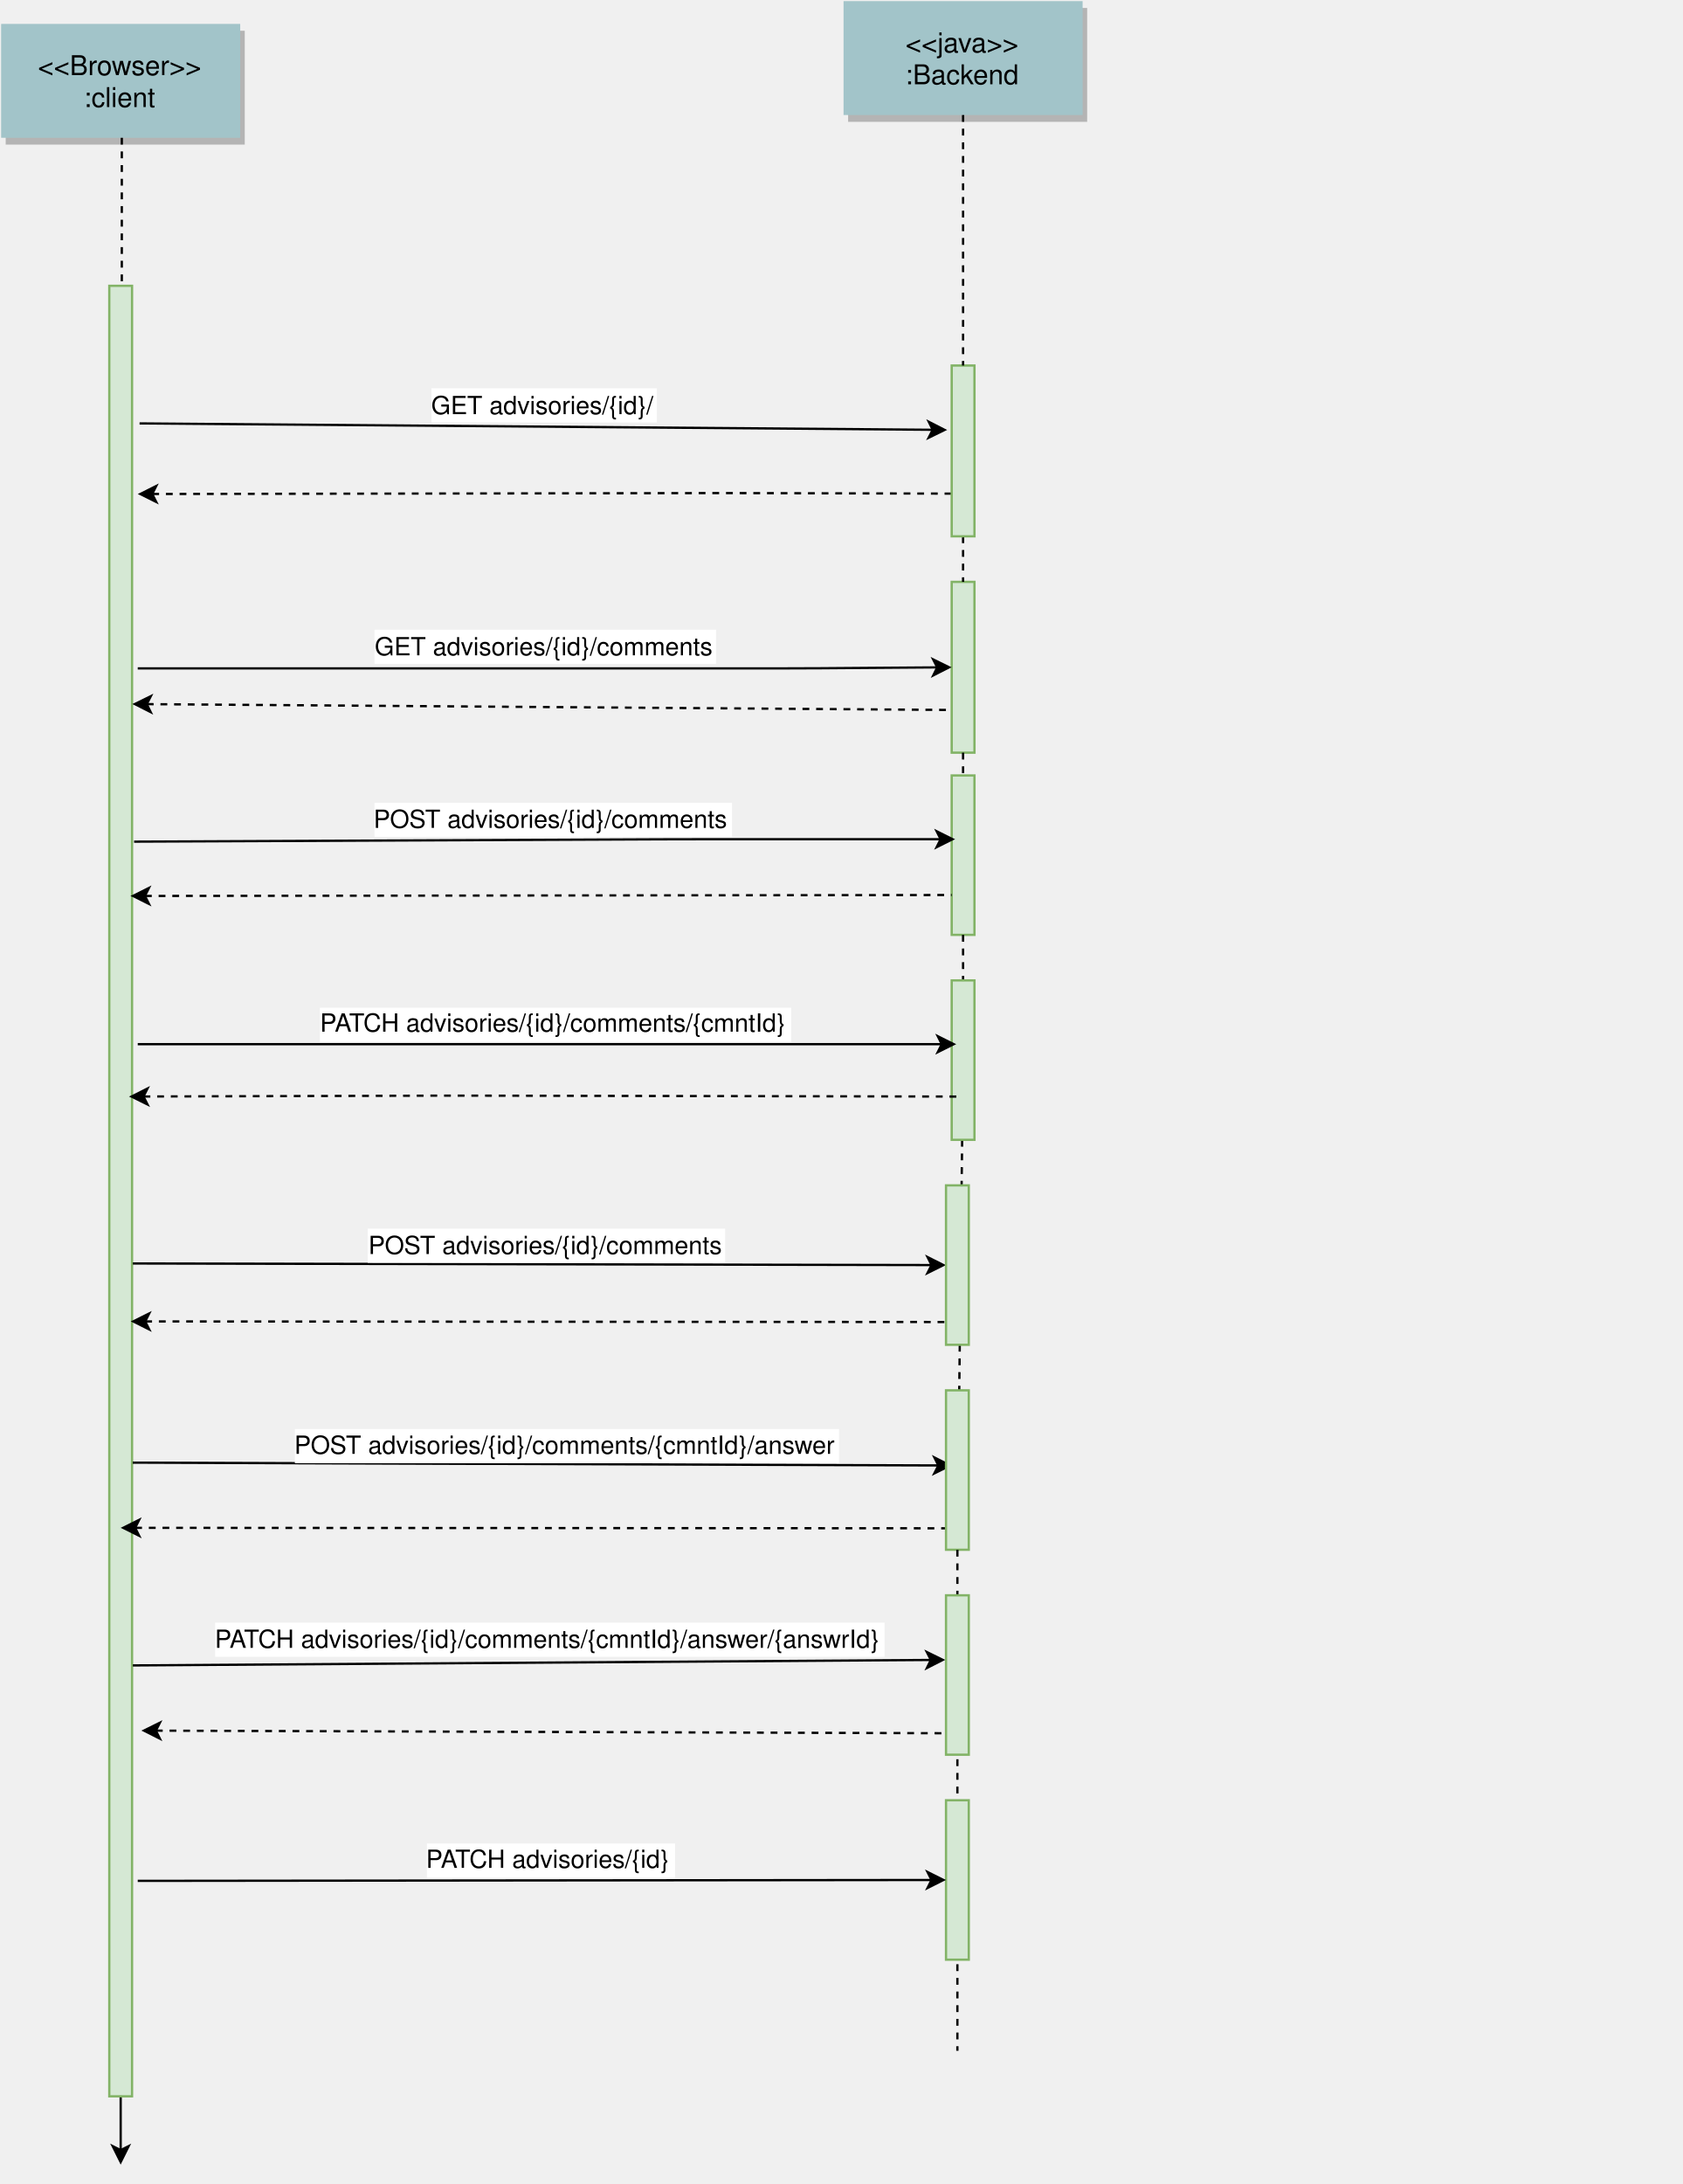
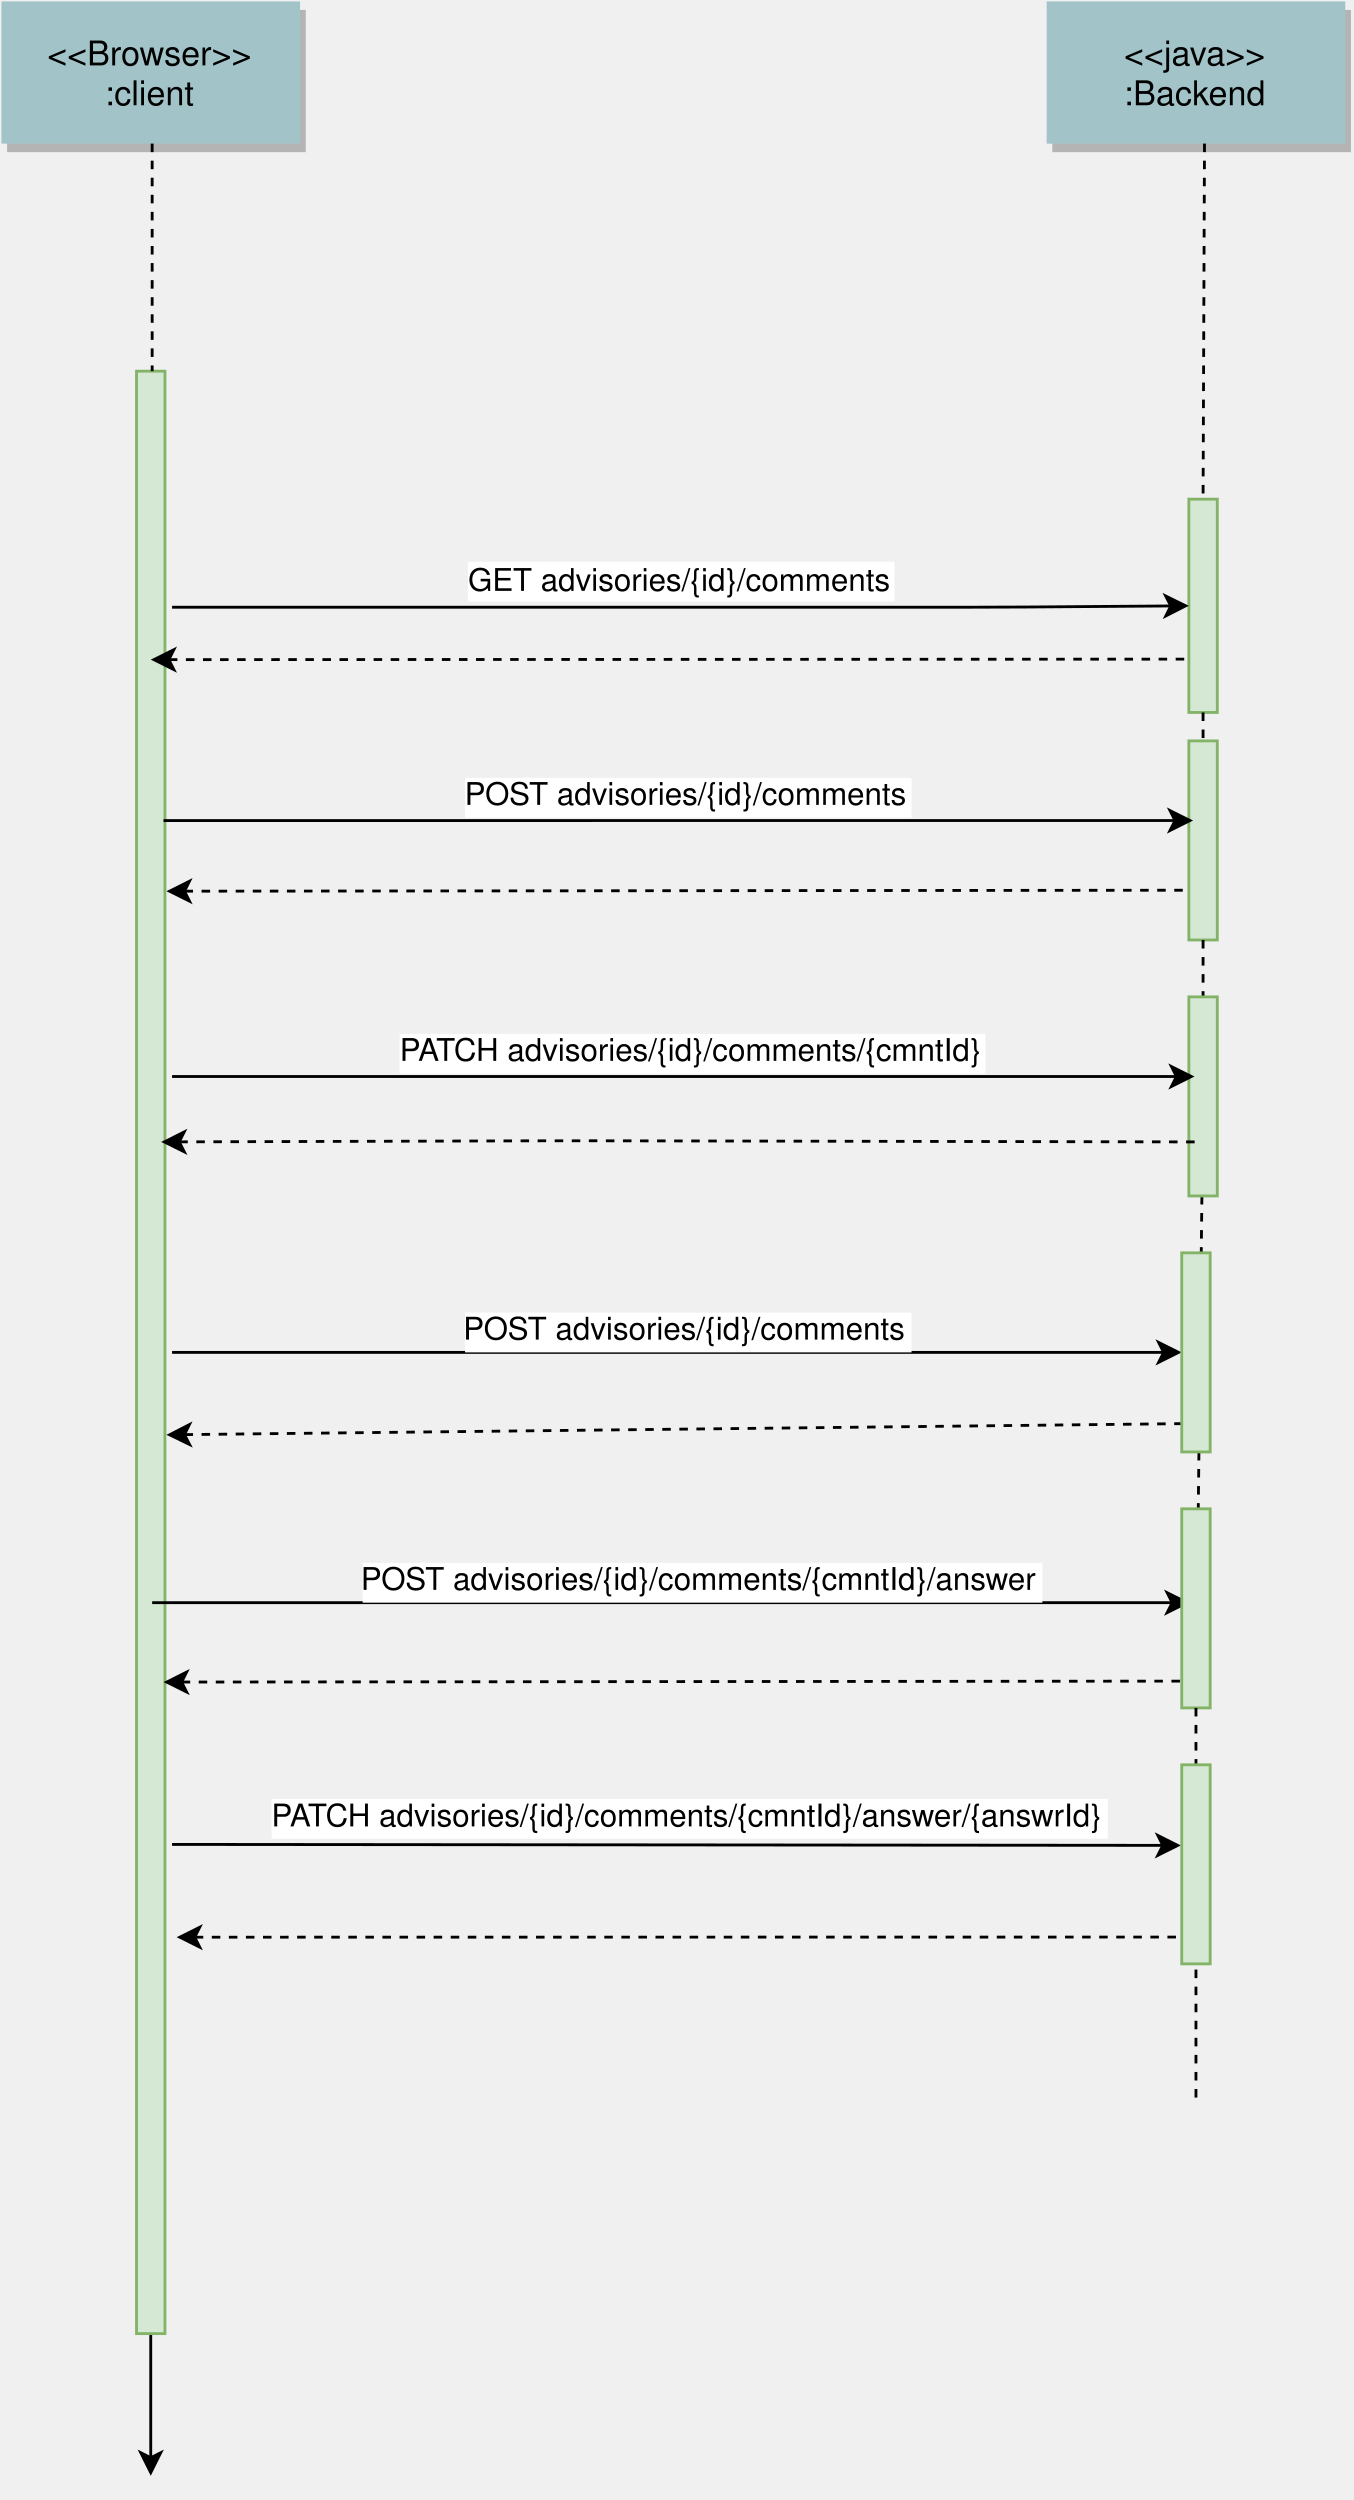
- <svg xmlns="http://www.w3.org/2000/svg" version="1.1" width="739px" height="959px" viewBox="-0.5 -0.5 739 959" content="&lt;mxfile host=&quot;drawio-plugin&quot; modified=&quot;2022-05-25T12:18:22.877Z&quot; agent=&quot;5.0 (Windows NT 6.2; Win64; x64) AppleWebKit/537.36 (KHTML, like Gecko) Chrome/97.0.469.45 Safari/537.36&quot; etag=&quot;KNd_AfE3pISPsPkCat6r&quot; version=&quot;15.5.4&quot; type=&quot;embed&quot;&gt;&lt;diagram id=&quot;OLpjTAicSbVlAGQw7Y1O&quot; name=&quot;Seite-1&quot;&gt;7Vzbkps4EP0aP5pCd/Q4tySzla2dqqRqk31jbMYmwdYUZi7O16+whUECbFkDjL0bv8wgQBKt092nWw0jdLV4/ZiGj/M/xTRKRtCfvo7Q9QjKH4byT96y3rYAyMi2ZZbGU9VWNnyJf0Wq0VetT/E0WmkXZkIkWfyoN07EchlNMq0tTFPxol/2IBJ91Mdwpkb0y4YvkzCJapf9HU+z+bY1gKxs/xTFs3kxMqB8e2YRFherjlfzcCpeKk3oZoSuUiGy7X+L16soyaVXyGV734eWs7uJpdEys7nhNhGfP1zehn88kn+er789fFtf/BirXlbZunjgaCqfXx2KNJuLmViGyU3ZepmKp+U0ynv15VF5zWchHmUjkI0/oixbq8UMnzIhm+bZIlFn6zMvpiGe0km0Z7oKTfkcKzeq5/0YiUWUpWt5QRolYRY/62sYKijMdtftbr0TsZwK9BVuMfQUShVsA+brfWRhOosydVspdPlPZR5l02YpjlgW9ZzPYfKknqG2Tg9xklyJRKSbQzQlUTDFUrirLBU/o8qZAN4jSveJ/TlKs+h1r0DVWcQMwWB1+FLqRqG584paME7a10AT3rGSQg2Sokm2edzt38vcCESpPJyp5uKvFA7IITxCF5MkjtRSVoW809kctobEL+AVvuI1iS/FMupA0uNCjErQ4wKBmqRJXdTE70nS+EQxiX0TlIBZorIvUJKDoPwRPof7EXkZTn5Gy+kJQRJRA5LBe0OSHoZk1Z1t5IAupVQvcmZQtkzD1Xzj0MBGdmGaGRe4eyyq5LF1GIfV66BrKxZDmmKEiE853vwMDaBNGtCgArvGI5wjgB4kQcAQJpRxH+gjA6PDrYRqnrKxW8Io4IQHjBKMmx9oIAfMasj6ePM1H376HK9EGktKKodkl7ITJs9+mIjFQmJjZYO/XONiyTA/h/dRcidWcRaLpTyd5fRpd/YiiWd5673IMrHYwFY+0jfFujYH3/MDafvU4fVr9eT1Wh21YrdrSO6YrlozDnvDINFHggC5gQ5hvSPAuGcHNGkgwnXlssf8glX7jM2RiimXuN322CmKAyf76IxP06xqlnSShKtVPDGtbRuq2SFYR69xlt8HPB+ow+2d0oWq4/LO/KB6412UxlK4UdqTjtiGMta6BDDzMK8YXdybbgFmIBUZ8ZOrcskGj1eewQ8GNenAgsBWtSFK7sVLNe7dNMgTc2n/f4llFiaHyIQza0CW6LONh4ulzamyX/khbYEQaCJ0HaFq/9DYlTbAGvtHZld946qJ7ffCQktbWTr971U7eiwDsMUNxkByMwACn2x+XBc44h7lDGDJRgGDQX+mCRtBMQ2cyabeUQAHxkydX9YwcyLBNKRNRqG+nGaGrLMgD7ixmH4MM7Y0zMUCn5+GmanPWvR+VECnG3mKPUDLH8PDKh2vAenury8nE9V5gOgUGB9iwPmRyWQrtJhrtBj5bEBa3IJ/d17cC9HVOQgMAjeko9p+AeR2/qTelX6beHhYRW+KO3czMR6y17gTW1DtWSqeHu091m6HL7wvevBHjUhpCWNYA7klZOftBnFl2CJh2YXb378o1mQAIss8el/yKlzPSVnsBxn6FT35I/e8XMVSI6KZaoK7s9S2W6oHLTpBloymD0sd6LqMzZ0ba07imx3Z2el2q3vIkq+11Wi3612ZXlIY0IrKXHy9+tSuMwNQG1fFgLpeBMGgmT3aMYVRwKgFWLwpwOonl8ewo+KYuTzSG8HpShFovTJg/xbOEJowliyfB7o6IMbeRvQR0rTEZ3RALSn25bpPgNc49a5hAEUBPndVFHPetR3RnsNcemSe+0x3fQzfAAD5T6DeMLNQ3/VBdDgNKMZ6854qfivHahkHNE+418iWWiT7TyRx21idU4dKb0VQtIfqHOcox7YKp0WxT7QMRx9tbG5iuGdqgYmKvn3W/6FSwfe4ztQkeM45JdvO1BB8r2IF5F4JZD4FAlwrVzBCeOdMQWc6U9/OOD2dKaGP9SodwuDwSS77Srba1pUJhuEgTcwuXDe5ax0NCWG3oOQUiiQOg6uBXNgmS09w+xdVfpAaEzn9eos6QbfeMshbJ4tldqvOhMvVS/7iSG9GtbaVUNkS0Kwl7TC4PactWUId3TkuigvbOuou0W+Gofo4nSQ43SKpd2LHHtT5MX9LdlMZ8VIRgg6Tm90zYQO9eUzOagyyD71BhqvnjjW79TQC4XIN7Cp1eyEObiz31IgDOJKBng4hMCouuyKjtdLN7hhA0yuhBmLeKUVnaBayzND1Vl5xLpLCeDhJFf2eucHZmwI6/F7BkWnQ0zFX0JPOEADMCPZ5gLAxka6sl2Uo3dn3AM5n2wGRAXX16GIXi2gvb8//T297ro9pLSQb+54P+Uhj0blJdK0nY/RArq2NgfdaZWZNiXqJM80EHzV3Kd0ZMy1Tyd1Hm7pBG/cRbQILWnAGHrDhHbrfLHw4Fl7I+gRdlqGucECHdVa1OZ1mcoBn7ACxbSHciaZyQFDLg0g7TwdJ5hgbQHI0j/Py5Vnn1I6enZK6Lx+Il7+OXJaLraB7taCnz5A15xj3lxhbeZ431dnbuijrT5xZ2yb2exHefRGaZ1PP/zuHOT06mza34fQeY+sad567GOfBAIMYAgIxpYgyfdOzqTwfIg+BAAWEEr/8yGW3H7VBzPF1RIglL8UAEkJ9ggIAdLuPLDnfIKX7jh9PGJQQ2ZKOVoQBn3iIBAxjxDEFQQD1BQEHt4l6wRumHqCEAw4DSAAonqrIuTrzDCPGqHXUUf2vlKNHeEAJZn5AoF/4r92wu30rx4pgeVh+nXV7efmRW3TzLw==&lt;/diagram&gt;&lt;/mxfile&gt;">
+ <svg xmlns="http://www.w3.org/2000/svg" version="1.1" width="476px" height="879px" viewBox="-0.5 -0.5 476 879" content="&lt;mxfile host=&quot;drawio-plugin&quot; modified=&quot;2022-06-15T12:58:53.361Z&quot; agent=&quot;5.0 (X11; Linux x86_64) AppleWebKit/537.36 (KHTML, like Gecko) Chrome/89.0.439.114 Safari/537.36&quot; etag=&quot;mEBHgNW1lZy1h4571oLb&quot; version=&quot;15.5.4&quot; type=&quot;embed&quot;&gt;&lt;diagram id=&quot;OLpjTAicSbVlAGQw7Y1O&quot; name=&quot;Seite-1&quot;&gt;7VzbcqM4EP0aP4ZCV9Bj4mQuW7O1qZqp2sy+EaPYzGArBSSx5+tXGHGTwCYEbLI7vDgSQkit092nWyIzNF9vP0be4+pP4fNwBm1/O0PXMwgBRlT+pDW7rAY5dlaxjAJfNSorvga/uKrMmz0FPo9rDRMhwiR4rFcuxGbDF0mtzosi8VJv9iDC+lsfvaV6o11WfF14ITea/R34ySqrdaFT1n/iwXKVvxlQlt1Ze3lj1XG88nzxUqlCNzM0j4RIsr/W2zkPU+Hlcsme+9BytxhYxDdJlwc+h+LLh6vP3h+P5J/n67uHu93ljwvVS5zs8glzX85fFUWUrMRSbLzwpqy9isTTxudpr7YslW2+CPEoK4Gs/MGTZKcW03tKhKxaJetQ3TVHng9DPEULfmC4MGuXjrHyoJrvRy7WPIl2skHEQy8Jnutr6CkoLIt2xaO3IpBDgbaCLYYWyZ5RqHVz1OZ9JF605Il6rBS6/KMyjrJqvxSvWBY1z2cvfFJzMNbpIQjDuQhFtC8in3DXx1K4cRKJn7xyx4X3iNJDYn/mUcK3BwW6zbVXEwxASjAvpXLkqruq6AVldvsi1KT3WlGhBlHRMNnPN/u9Sq0Aj2RxqarzXykdkGJ4hi4XYcDVWlalXChtiltN5JdwjufMEPlGbPgAor4ATZIlpmjJWJLFEwUhtg0UOqQTCvNmg4uKHAXhD+/ZO4zAK2/xk2/8CUEQkULQZwOhY0j248239EX+cxCLKJDcQPbvXMlOHHn3w0Ks13LG8UG/tpcPukolEUhX/8W75+GtiIMkEBt5O0n9WHH3MgyWae29SBKxljdk99HuTrm/feF7WpCiUsXrbfXm9U6VWlckcybHNfGo21PrVlAOpR4MNixig3oUld09Jam/SfqDeg+ZRzf8pNEPwvWOgMMsTVlbXO5lFHm7SrPHtEHcPmL9TfmQS5BmPQ7qz93jpnRIfPqXKfMtO4ql7JK8bhF6cRwsZLXvxas9jwMHUO0cgzXfBsldqQCylD0IsKPK5YNpofrcLY8CKVseHVORrsxwbFWSk7Iwc10HYUIdZgM8mmoBRwMq0nhsX92SFRarzMF2OynaULoAOvCKqjLw8F68VOOPfYW8sZLm/5fYJF7YCPoKunujCnVEVde4JF/alMHYlQvVFgg1Ur+BUHX41RhoPXYFGTRIGdK7GhtXTSTsuJE9CBzNdKoGrXjquv4YA4s4ALg22V+sLjjELMocgIlNgQPd8UxMsdrqzdTtufp6Rw4+8dqbNNFY+4nEKpB2i5j1jMNgjBr0IyPjGFjc0cDmC/z+NExPJRmhUncd07vCFFuAlpeDT6t0zADS7V9fJxOcWYDUmSw+RmTTks5IS3bL6vRWhlUTpLed9WQUwlrnEtB1+yEdGflXqKcPW6BtdlV/TDw8xPxN4WMxEm2So4aPucmYlKY9SOqd92TPzpEWIeh8YNcSH1hPLXa26rbeUTekt+P2mC7sakJu14yhwEvp8HyjZufrZn4qSTiEHAshSTAY3l9axpo2JVaH4hz1lR6OcOjhwcgEg/4f0mbAsjViQcl7JhZF4szw4QieK3WG+qel9VkgwGrJM82M9rbWg+mMScqnpzNt0CcYnh76/RGNdSycDtFE76Jvpsbo6JQIfmUmuH/Gro0tgCNG+g3gIqZh7UpXJ5jDQJULUm0gA0HRhaPRCzM13Dl+SmsX603yWd3xNvFLepjkZHFVKwbPEfZgjVrSno4V55tObR0NF/ZoKBsj7ukX4ZyJp1qwzlTZoGkxKkn7hF24Hhk50sIaZG4M/400t8t6buaaGwqESafWbQt3FCfej3BOzYmDV0JpOs5Z28Ibihgae4HDeeOmI5saYs60WadpVsfDraNt1ZH3IimMTyepvN93bnAOZlmOHzgh79VcQUs6QwCwQ7DNXIS1gQxlvTqGtYMd2O9w+GQiBxAQOaGuAkMst5ff5p/eFHml9enfkbpxskissAcXtmVDNqvRaGwfzfg2EenWJa6agM7kZPyNLop7buqaQKRlcnX4qK9uVy7GiPpAB+/8DhxRwxnH32T4dGQ4l/UEPYemrvCEfqNfZvi/kFEBFs73SNROIptyRgW4RjpC2nl6kpyKtici32YxVh5u7p1hqSeJpO7LCbHyGshl9bEV9KAWjPS5bvMHHuAgKN8MwMGO3Hf+FLizbXJ+L8LZF6F5NGYevne0MaKzaXMbvc6ntq7x4CmEC8ndLAdiCAjElCLq1PcBWQM9gMhCwEUuocROP6sfxO5rEQlyekYkEEteigEkhNoEuUA7NoU6cr7XnzntY/n7fdxyUkLUCsXun0URCxHXwRgxTIHrwvqCgKO7NaPgDVMLUMIAgy4kAOSzylOfvXmGFmMYHQ30wauUo0WYSwl2bJdAO/dfxWuL7aOeZ5hlsfwvJlnz8n/BoJt/AQ==&lt;/diagram&gt;&lt;/mxfile&gt;">
  <defs />
  <g>
-     <path d="M 52.5 920 L 52.5 940 L 52.5 930 L 52.5 943.63" fill="none" stroke="#000000" stroke-miterlimit="10" pointer-events="stroke" />
-     <path d="M 52.5 948.88 L 49 941.88 L 52.5 943.63 L 56 941.88 Z" fill="#000000" stroke="#000000" stroke-miterlimit="10" pointer-events="all" />
-     <rect x="47.5" y="125" width="10" height="795" fill="#d5e8d4" stroke="#82b366" pointer-events="all" />
-     <rect x="0" y="10" width="105" height="50" fill="#000000" stroke="none" pointer-events="all" transform="translate(2,3)" opacity="0.25" />
-     <rect x="0" y="10" width="105" height="50" fill="#a2c4c9" stroke="none" pointer-events="all" />
+     <path d="M 52.5 820 L 52.5 863.63" fill="none" stroke="#000000" stroke-miterlimit="10" pointer-events="stroke" />
+     <path d="M 52.5 868.88 L 49 861.88 L 52.5 863.63 L 56 861.88 Z" fill="#000000" stroke="#000000" stroke-miterlimit="10" pointer-events="all" />
+     <rect x="47.5" y="130" width="10" height="690" fill="#d5e8d4" stroke="#82b366" pointer-events="all" />
+     <rect x="0" y="0" width="105" height="50" fill="#000000" stroke="none" pointer-events="all" transform="translate(2,3)" opacity="0.25" />
+     <rect x="0" y="0" width="105" height="50" fill="#a2c4c9" stroke="none" pointer-events="all" />
    <g fill="#000000" font-family="Helvetica" text-anchor="middle" font-size="12px">
-       <text x="52" y="32.5">&lt;&lt;Browser&gt;&gt;</text>
-       <text x="52" y="46.5">:client</text>
+       <text x="52" y="22.5">&lt;&lt;Browser&gt;&gt;</text>
+       <text x="52" y="36.5">:client</text>
    </g>
-     <rect x="417.5" y="255" width="10" height="75" fill="#d5e8d4" stroke="#82b366" pointer-events="all" />
-     <rect x="370" y="0" width="105" height="50" fill="#000000" stroke="none" pointer-events="all" transform="translate(2,3)" opacity="0.25" />
-     <rect x="370" y="0" width="105" height="50" fill="#a2c4c9" stroke="none" pointer-events="all" />
+     <rect x="417.5" y="175" width="10" height="75" fill="#d5e8d4" stroke="#82b366" pointer-events="all" />
+     <rect x="367.5" y="0" width="105" height="50" fill="#000000" stroke="none" pointer-events="all" transform="translate(2,3)" opacity="0.25" />
+     <rect x="367.5" y="0" width="105" height="50" fill="#a2c4c9" stroke="none" pointer-events="all" />
    <g fill="#000000" font-family="Helvetica" text-anchor="middle" font-size="12px">
-       <text x="422" y="22.5">&lt;&lt;java&gt;&gt;</text>
-       <text x="422" y="36.5">:Backend</text>
+       <text x="419.5" y="22.5">&lt;&lt;java&gt;&gt;</text>
+       <text x="419.5" y="36.5">:Backend</text>
    </g>
-     <path d="M 422.5 235 L 422.5 255" fill="none" stroke="#000000" stroke-miterlimit="10" stroke-dasharray="3 3" pointer-events="stroke" />
-     <path d="M 60 293 L 340 293 Q 350 293 360 292.93 L 411.13 292.55" fill="none" stroke="#000000" stroke-miterlimit="10" pointer-events="stroke" />
-     <path d="M 416.38 292.51 L 409.41 296.06 L 411.13 292.55 L 409.36 289.06 Z" fill="#000000" stroke="#000000" stroke-miterlimit="10" pointer-events="all" />
+     <path d="M 60 213 L 340 213 Q 350 213 360 212.93 L 411.13 212.55" fill="none" stroke="#000000" stroke-miterlimit="10" pointer-events="stroke" />
+     <path d="M 416.38 212.51 L 409.41 216.06 L 411.13 212.55 L 409.36 209.06 Z" fill="#000000" stroke="#000000" stroke-miterlimit="10" pointer-events="all" />
    <g fill="#000000" font-family="Helvetica" text-anchor="middle" font-size="11px">
-       <rect fill="#ffffff" stroke="none" x="164" y="276" width="150" height="15" stroke-width="0" />
-       <text x="238.25" y="287.25">GET advisories/{id}/comments</text>
+       <rect fill="#ffffff" stroke="none" x="164" y="197" width="150" height="14" stroke-width="0" />
+       <text x="238.25" y="207.25">GET advisories/{id}/comments</text>
    </g>
-     <path d="M 63.97 308.69 L 417.5 311.25" fill="none" stroke="#000000" stroke-miterlimit="10" stroke-dasharray="3 3" pointer-events="stroke" />
-     <path d="M 58.72 308.65 L 65.74 305.2 L 63.97 308.69 L 65.69 312.2 Z" fill="#000000" stroke="#000000" stroke-miterlimit="10" pointer-events="all" />
-     <path d="M 53 60 L 53 82.5 Q 53 92.5 53 102.5 L 53 125" fill="none" stroke="#000000" stroke-miterlimit="10" stroke-dasharray="3 3" pointer-events="stroke" />
-     <path d="M 420 760 L 420 900" fill="none" stroke="#000000" stroke-miterlimit="10" stroke-dasharray="3 3" pointer-events="stroke" />
-     <rect x="417.5" y="340" width="10" height="70" fill="#d5e8d4" stroke="#82b366" pointer-events="all" />
-     <path d="M 422.5 330 L 422.5 340" fill="none" stroke="#000000" stroke-miterlimit="10" stroke-dasharray="3 3" pointer-events="stroke" />
-     <path d="M 58.4 369.07 L 290 368.04 Q 300 368 310 368 L 412.63 368" fill="none" stroke="#000000" stroke-miterlimit="10" pointer-events="stroke" />
-     <path d="M 417.88 368 L 410.88 371.5 L 412.63 368 L 410.88 364.5 Z" fill="#000000" stroke="#000000" stroke-miterlimit="10" pointer-events="all" />
+     <path d="M 58.87 231.43 L 417.5 231.25" fill="none" stroke="#000000" stroke-miterlimit="10" stroke-dasharray="3 3" pointer-events="stroke" />
+     <path d="M 53.62 231.43 L 60.62 227.93 L 58.87 231.43 L 60.62 234.93 Z" fill="#000000" stroke="#000000" stroke-miterlimit="10" pointer-events="all" />
+     <path d="M 53 50 L 53 80 Q 53 90 53 100 L 53 130" fill="none" stroke="#000000" stroke-miterlimit="10" stroke-dasharray="3 3" pointer-events="stroke" />
+     <path d="M 420 680 L 420 740" fill="none" stroke="#000000" stroke-miterlimit="10" stroke-dasharray="3 3" pointer-events="stroke" />
+     <rect x="417.5" y="260" width="10" height="70" fill="#d5e8d4" stroke="#82b366" pointer-events="all" />
+     <path d="M 422.5 250 L 422.5 260" fill="none" stroke="#000000" stroke-miterlimit="10" stroke-dasharray="3 3" pointer-events="stroke" />
+     <path d="M 57 288.01 L 290 288 Q 300 288 310 288 L 412.63 288" fill="none" stroke="#000000" stroke-miterlimit="10" pointer-events="stroke" />
+     <path d="M 417.88 288 L 410.88 291.5 L 412.63 288 L 410.88 284.5 Z" fill="#000000" stroke="#000000" stroke-miterlimit="10" pointer-events="all" />
    <g fill="#000000" font-family="Helvetica" text-anchor="middle" font-size="11px">
-       <rect fill="#ffffff" stroke="none" x="164" y="352" width="157" height="15" stroke-width="0" />
-       <text x="241.2" y="363.03">POST advisories/{id}/comments</text>
+       <rect fill="#ffffff" stroke="none" x="163" y="273" width="157" height="14" stroke-width="0" />
+       <text x="240.5" y="282.5">POST advisories/{id}/comments</text>
    </g>
-     <rect x="415" y="790" width="10" height="70" fill="#d5e8d4" stroke="#82b366" pointer-events="none" />
-     <path d="M 57.85 554.3 L 408.63 554.99" fill="none" stroke="#000000" stroke-miterlimit="10" pointer-events="none" />
-     <path d="M 413.88 555 L 406.88 558.48 L 408.63 554.99 L 406.89 551.48 Z" fill="#000000" stroke="#000000" stroke-miterlimit="10" pointer-events="none" />
-     <g fill="#000000" font-family="Helvetica" pointer-events="none" text-anchor="middle" font-size="11px">
-       <rect fill="#ffffff" stroke="none" x="161" y="539" width="157" height="15" stroke-width="0" />
-       <text x="238.93" y="550.15">POST advisories/{id}/comments</text>
+     <path d="M 60 475 L 408.63 475" fill="none" stroke="#000000" stroke-miterlimit="10" pointer-events="stroke" />
+     <path d="M 413.88 475 L 406.88 478.5 L 408.63 475 L 406.88 471.5 Z" fill="#000000" stroke="#000000" stroke-miterlimit="10" pointer-events="all" />
+     <g fill="#000000" font-family="Helvetica" text-anchor="middle" font-size="11px">
+       <rect fill="#ffffff" stroke="none" x="163" y="461" width="157" height="14" stroke-width="0" />
+       <text x="240" y="470.5">POST advisories/{id}/comments</text>
    </g>
-     <path d="M 60 825.39 L 408.63 825.01" fill="none" stroke="#000000" stroke-miterlimit="10" pointer-events="none" />
-     <path d="M 413.88 825 L 406.89 828.51 L 408.63 825.01 L 406.88 821.51 Z" fill="#000000" stroke="#000000" stroke-miterlimit="10" pointer-events="none" />
-     <g fill="#000000" font-family="Helvetica" pointer-events="none" text-anchor="middle" font-size="11px">
-       <rect fill="#ffffff" stroke="none" x="187" y="809" width="109" height="15" stroke-width="0" />
-       <text x="240" y="819.7">PATCH advisories/{id}</text>
+     <path d="M 423 50 L 422.5 175" fill="none" stroke="#000000" stroke-miterlimit="10" stroke-dasharray="3 3" pointer-events="stroke" />
+     <path d="M 64.37 312.84 L 417.5 312.5" fill="none" stroke="#000000" stroke-miterlimit="10" stroke-dasharray="3 3" pointer-events="stroke" />
+     <path d="M 59.12 312.85 L 66.11 309.34 L 64.37 312.84 L 66.12 316.34 Z" fill="#000000" stroke="#000000" stroke-miterlimit="10" pointer-events="all" />
+     <path d="M 64.37 503.91 L 420 500" fill="none" stroke="#000000" stroke-miterlimit="10" stroke-dasharray="3 3" pointer-events="stroke" />
+     <path d="M 59.12 503.97 L 66.08 500.39 L 64.37 503.91 L 66.16 507.39 Z" fill="#000000" stroke="#000000" stroke-miterlimit="10" pointer-events="all" />
+     <path d="M 422.09 420 L 420 600" fill="none" stroke="#000000" stroke-miterlimit="10" stroke-dasharray="3 3" pointer-events="stroke" />
+     <path d="M 53 563 L 411.63 563" fill="none" stroke="#000000" stroke-miterlimit="10" pointer-events="stroke" />
+     <path d="M 416.88 563 L 409.88 566.5 L 411.63 563 L 409.88 559.5 Z" fill="#000000" stroke="#000000" stroke-miterlimit="10" pointer-events="all" />
+     <g fill="#000000" font-family="Helvetica" text-anchor="middle" font-size="11px">
+       <rect fill="#ffffff" stroke="none" x="127" y="549" width="239" height="14" stroke-width="0" />
+       <text x="245" y="558.5">POST advisories/{id}/comments/{cmntId}/answer</text>
    </g>
-     <path d="M 60.8 185.42 L 409.15 188.22" fill="none" stroke="#000000" stroke-miterlimit="10" pointer-events="none" />
-     <path d="M 414.4 188.27 L 407.37 191.71 L 409.15 188.22 L 407.43 184.71 Z" fill="#000000" stroke="#000000" stroke-miterlimit="10" pointer-events="none" />
-     <g fill="#000000" font-family="Helvetica" pointer-events="none" text-anchor="middle" font-size="11px">
-       <rect fill="#ffffff" stroke="none" x="189" y="170" width="99" height="15" stroke-width="0" />
-       <text x="237.66" y="181.35">GET advisories/{id}/</text>
+     <path d="M 63.37 590.91 L 417.5 590.58" fill="none" stroke="#000000" stroke-miterlimit="10" stroke-dasharray="3 3" pointer-events="stroke" />
+     <path d="M 58.12 590.92 L 65.11 587.41 L 63.37 590.91 L 65.12 594.41 Z" fill="#000000" stroke="#000000" stroke-miterlimit="10" pointer-events="all" />
+     <path d="M 420 690 L 420 680" fill="none" stroke="#000000" stroke-miterlimit="10" stroke-dasharray="3 3" pointer-events="stroke" />
+     <rect x="415" y="530" width="10" height="70" fill="#d5e8d4" stroke="#82b366" pointer-events="all" />
+     <rect x="415" y="440" width="10" height="70" fill="#d5e8d4" stroke="#82b366" pointer-events="all" />
+     <path d="M 422.5 330 L 422.5 420" fill="none" stroke="#000000" stroke-miterlimit="10" stroke-dasharray="3 3" pointer-events="stroke" />
+     <rect x="417.5" y="350" width="10" height="70" fill="#d5e8d4" stroke="#82b366" pointer-events="all" />
+     <path d="M 60 648 L 408.34 648.34" fill="none" stroke="#000000" stroke-miterlimit="10" pointer-events="stroke" />
+     <path d="M 413.59 648.35 L 406.59 651.84 L 408.34 648.34 L 406.6 644.84 Z" fill="#000000" stroke="#000000" stroke-miterlimit="10" pointer-events="all" />
+     <g fill="#000000" font-family="Helvetica" text-anchor="middle" font-size="11px">
+       <rect fill="#ffffff" stroke="none" x="95" y="632" width="294" height="14" stroke-width="0" />
+       <text x="240.86" y="641.67">PATCH advisories/{id}/comments/{cmntId}/answer/{answrId}</text>
    </g>
-     <path d="M 66.37 216.41 L 310 216.02 Q 320 216 330 216.03 L 417.5 216.25" fill="none" stroke="#000000" stroke-miterlimit="10" stroke-dasharray="3 3" pointer-events="none" />
-     <path d="M 61.12 216.42 L 68.11 212.91 L 66.37 216.41 L 68.12 219.91 Z" fill="#000000" stroke="#000000" stroke-miterlimit="10" pointer-events="none" />
-     <rect x="417.5" y="160" width="10" height="75" fill="#d5e8d4" stroke="#82b366" pointer-events="none" />
-     <path d="M 422.5 50 L 422.5 160" fill="none" stroke="#000000" stroke-miterlimit="10" stroke-dasharray="3 3" pointer-events="none" />
-     <path d="M 63.17 392.91 L 417.5 392.5" fill="none" stroke="#000000" stroke-miterlimit="10" stroke-dasharray="3 3" pointer-events="none" />
-     <path d="M 57.92 392.91 L 64.91 389.41 L 63.17 392.91 L 64.92 396.41 Z" fill="#000000" stroke="#000000" stroke-miterlimit="10" pointer-events="none" />
-     <path d="M 63.28 579.74 L 420 580" fill="none" stroke="#000000" stroke-miterlimit="10" stroke-dasharray="3 3" pointer-events="none" />
-     <path d="M 58.03 579.74 L 65.03 576.25 L 63.28 579.74 L 65.03 583.25 Z" fill="#000000" stroke="#000000" stroke-miterlimit="10" pointer-events="none" />
-     <path d="M 422.09 500 L 420 680" fill="none" stroke="#000000" stroke-miterlimit="10" stroke-dasharray="3 3" pointer-events="none" />
-     <path d="M 57.8 641.75 L 411.63 642.98" fill="none" stroke="#000000" stroke-miterlimit="10" pointer-events="none" />
-     <path d="M 416.88 643 L 409.87 646.47 L 411.63 642.98 L 409.89 639.47 Z" fill="#000000" stroke="#000000" stroke-miterlimit="10" pointer-events="none" />
-     <g fill="#000000" font-family="Helvetica" pointer-events="none" text-anchor="middle" font-size="11px">
-       <rect fill="#ffffff" stroke="none" x="129" y="627" width="239" height="15" stroke-width="0" />
-       <text x="247.4" y="637.88">POST advisories/{id}/comments/{cmntId}/answer</text>
+     <path d="M 420 600 L 420 690" fill="none" stroke="#000000" stroke-miterlimit="10" stroke-dasharray="3 3" pointer-events="stroke" />
+     <rect x="415" y="620" width="10" height="70" fill="#d5e8d4" stroke="#82b366" pointer-events="all" />
+     <path d="M 67.97 680.62 L 413 680.57" fill="none" stroke="#000000" stroke-miterlimit="10" stroke-dasharray="3 3" pointer-events="stroke" />
+     <path d="M 62.72 680.62 L 69.72 677.12 L 67.97 680.62 L 69.72 684.12 Z" fill="#000000" stroke="#000000" stroke-miterlimit="10" pointer-events="all" />
+     <path d="M 60 378 L 413.13 378" fill="none" stroke="#000000" stroke-miterlimit="10" pointer-events="stroke" />
+     <path d="M 418.38 378 L 411.38 381.5 L 413.13 378 L 411.38 374.5 Z" fill="#000000" stroke="#000000" stroke-miterlimit="10" pointer-events="all" />
+     <g fill="#000000" font-family="Helvetica" text-anchor="middle" font-size="11px">
+       <rect fill="#ffffff" stroke="none" x="140" y="363" width="206" height="14" stroke-width="0" />
+       <text x="242.25" y="372.5">PATCH advisories/{id}/comments/{cmntId}</text>
    </g>
-     <path d="M 58.87 670.37 L 417.5 670.58" fill="none" stroke="#000000" stroke-miterlimit="10" stroke-dasharray="3 3" pointer-events="none" />
-     <path d="M 53.62 670.37 L 60.62 666.87 L 58.87 670.37 L 60.62 673.87 Z" fill="#000000" stroke="#000000" stroke-miterlimit="10" pointer-events="none" />
-     <path d="M 420 770 L 420 760" fill="none" stroke="#000000" stroke-miterlimit="10" stroke-dasharray="3 3" pointer-events="none" />
-     <rect x="415" y="610" width="10" height="70" fill="#d5e8d4" stroke="#82b366" pointer-events="none" />
-     <rect x="415" y="520" width="10" height="70" fill="#d5e8d4" stroke="#82b366" pointer-events="none" />
-     <path d="M 422.5 410 L 422.5 500" fill="none" stroke="#000000" stroke-miterlimit="10" stroke-dasharray="3 3" pointer-events="none" />
-     <rect x="417.5" y="430" width="10" height="70" fill="#d5e8d4" stroke="#82b366" pointer-events="none" />
-     <path d="M 57.85 730.79 L 408.34 728.39" fill="none" stroke="#000000" stroke-miterlimit="10" pointer-events="none" />
-     <path d="M 413.59 728.36 L 406.62 731.91 L 408.34 728.39 L 406.57 724.91 Z" fill="#000000" stroke="#000000" stroke-miterlimit="10" pointer-events="none" />
-     <g fill="#000000" font-family="Helvetica" pointer-events="none" text-anchor="middle" font-size="11px">
-       <rect fill="#ffffff" stroke="none" x="94" y="712" width="294" height="15" stroke-width="0" />
-       <text x="239.78" y="723.07">PATCH advisories/{id}/comments/{cmntId}/answer/{answrId}</text>
-     </g>
-     <path d="M 420 680 L 420 770" fill="none" stroke="#000000" stroke-miterlimit="10" stroke-dasharray="3 3" pointer-events="none" />
-     <rect x="415" y="700" width="10" height="70" fill="#d5e8d4" stroke="#82b366" pointer-events="none" />
-     <path d="M 67.97 759.43 L 413 760.57" fill="none" stroke="#000000" stroke-miterlimit="10" stroke-dasharray="3 3" pointer-events="none" />
-     <path d="M 62.72 759.41 L 69.73 755.94 L 67.97 759.43 L 69.71 762.94 Z" fill="#000000" stroke="#000000" stroke-miterlimit="10" pointer-events="none" />
-     <path d="M 60 458 L 413.13 458" fill="none" stroke="#000000" stroke-miterlimit="10" pointer-events="none" />
-     <path d="M 418.38 458 L 411.38 461.5 L 413.13 458 L 411.38 454.5 Z" fill="#000000" stroke="#000000" stroke-miterlimit="10" pointer-events="none" />
-     <g fill="#000000" font-family="Helvetica" pointer-events="none" text-anchor="middle" font-size="11px">
-       <rect fill="#ffffff" stroke="none" x="140" y="442" width="207" height="15" stroke-width="0" />
-       <text x="242.25" y="452.5">PATCH advisories/{id}/comments/{cmntId}</text>
-     </g>
-     <path d="M 62.53 480.98 L 188.6 480.61 Q 198.6 480.58 208.6 480.6 L 420 481" fill="none" stroke="#000000" stroke-miterlimit="10" stroke-dasharray="3 3" pointer-events="none" />
-     <path d="M 57.28 481 L 64.27 477.48 L 62.53 480.98 L 64.29 484.48 Z" fill="#000000" stroke="#000000" stroke-miterlimit="10" pointer-events="none" />
+     <path d="M 62.53 400.98 L 188.6 400.61 Q 198.6 400.58 208.6 400.6 L 420 401" fill="none" stroke="#000000" stroke-miterlimit="10" stroke-dasharray="3 3" pointer-events="stroke" />
+     <path d="M 57.28 401 L 64.27 397.48 L 62.53 400.98 L 64.29 404.48 Z" fill="#000000" stroke="#000000" stroke-miterlimit="10" pointer-events="all" />
  </g>
</svg>
